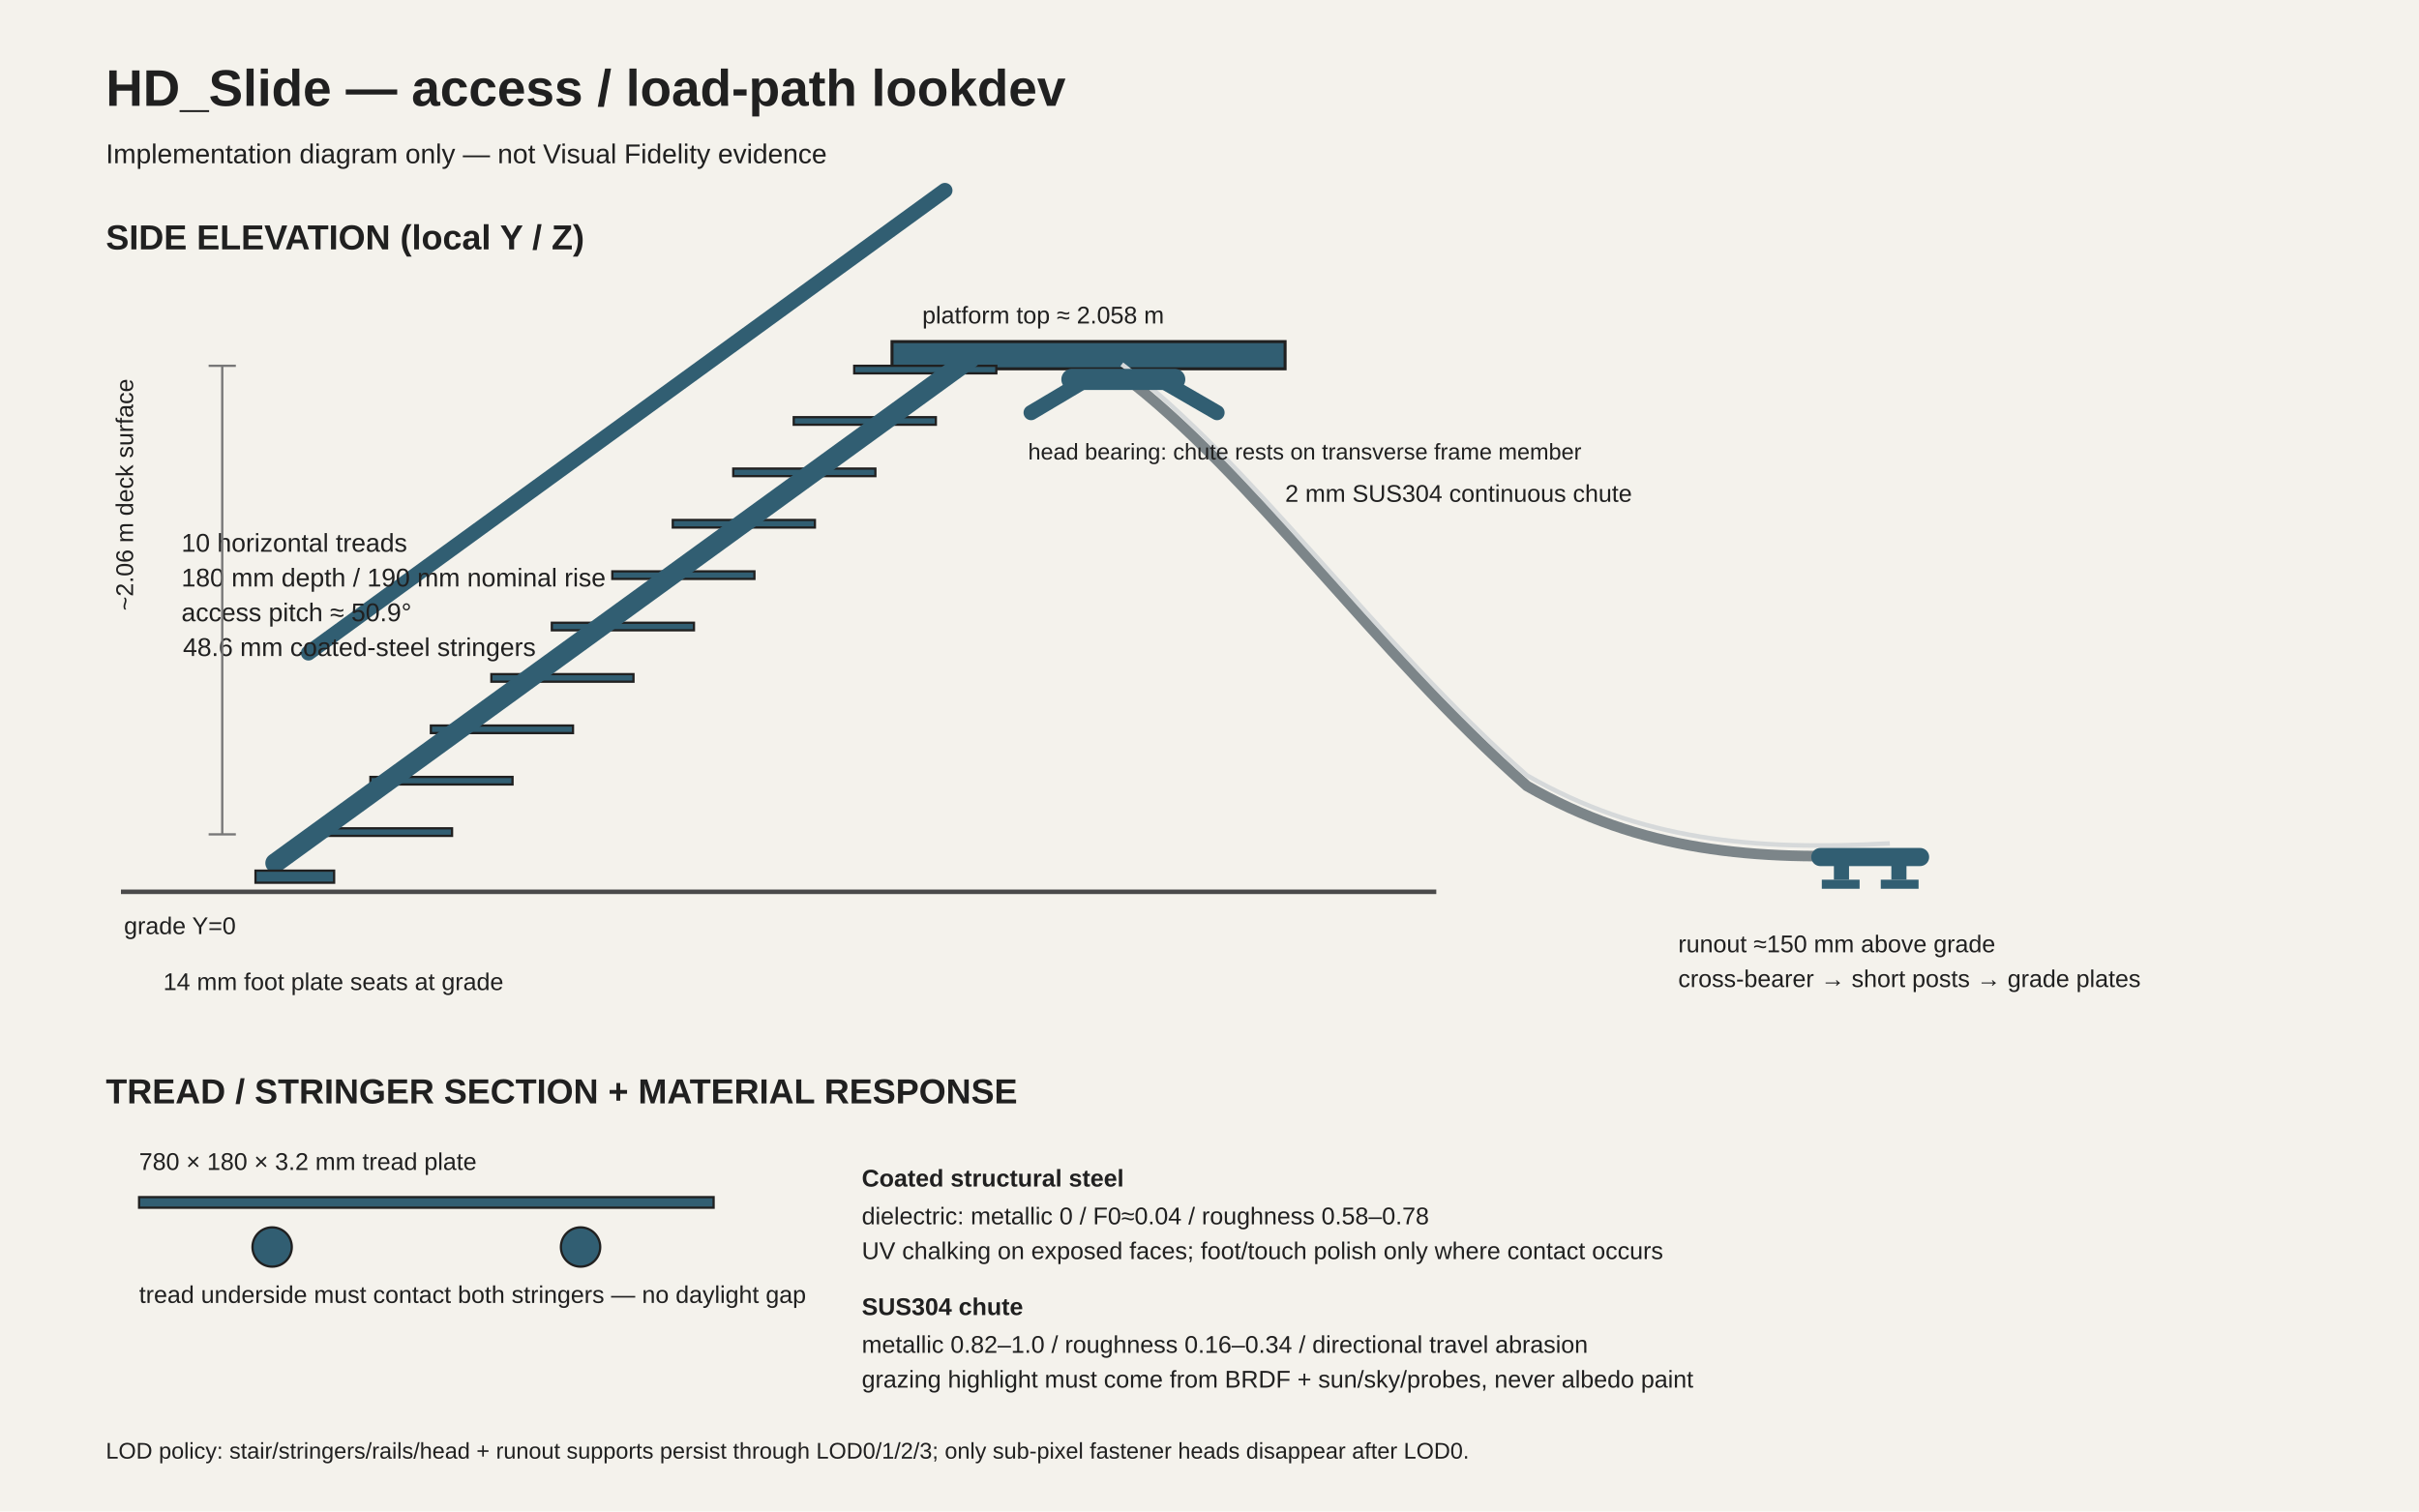
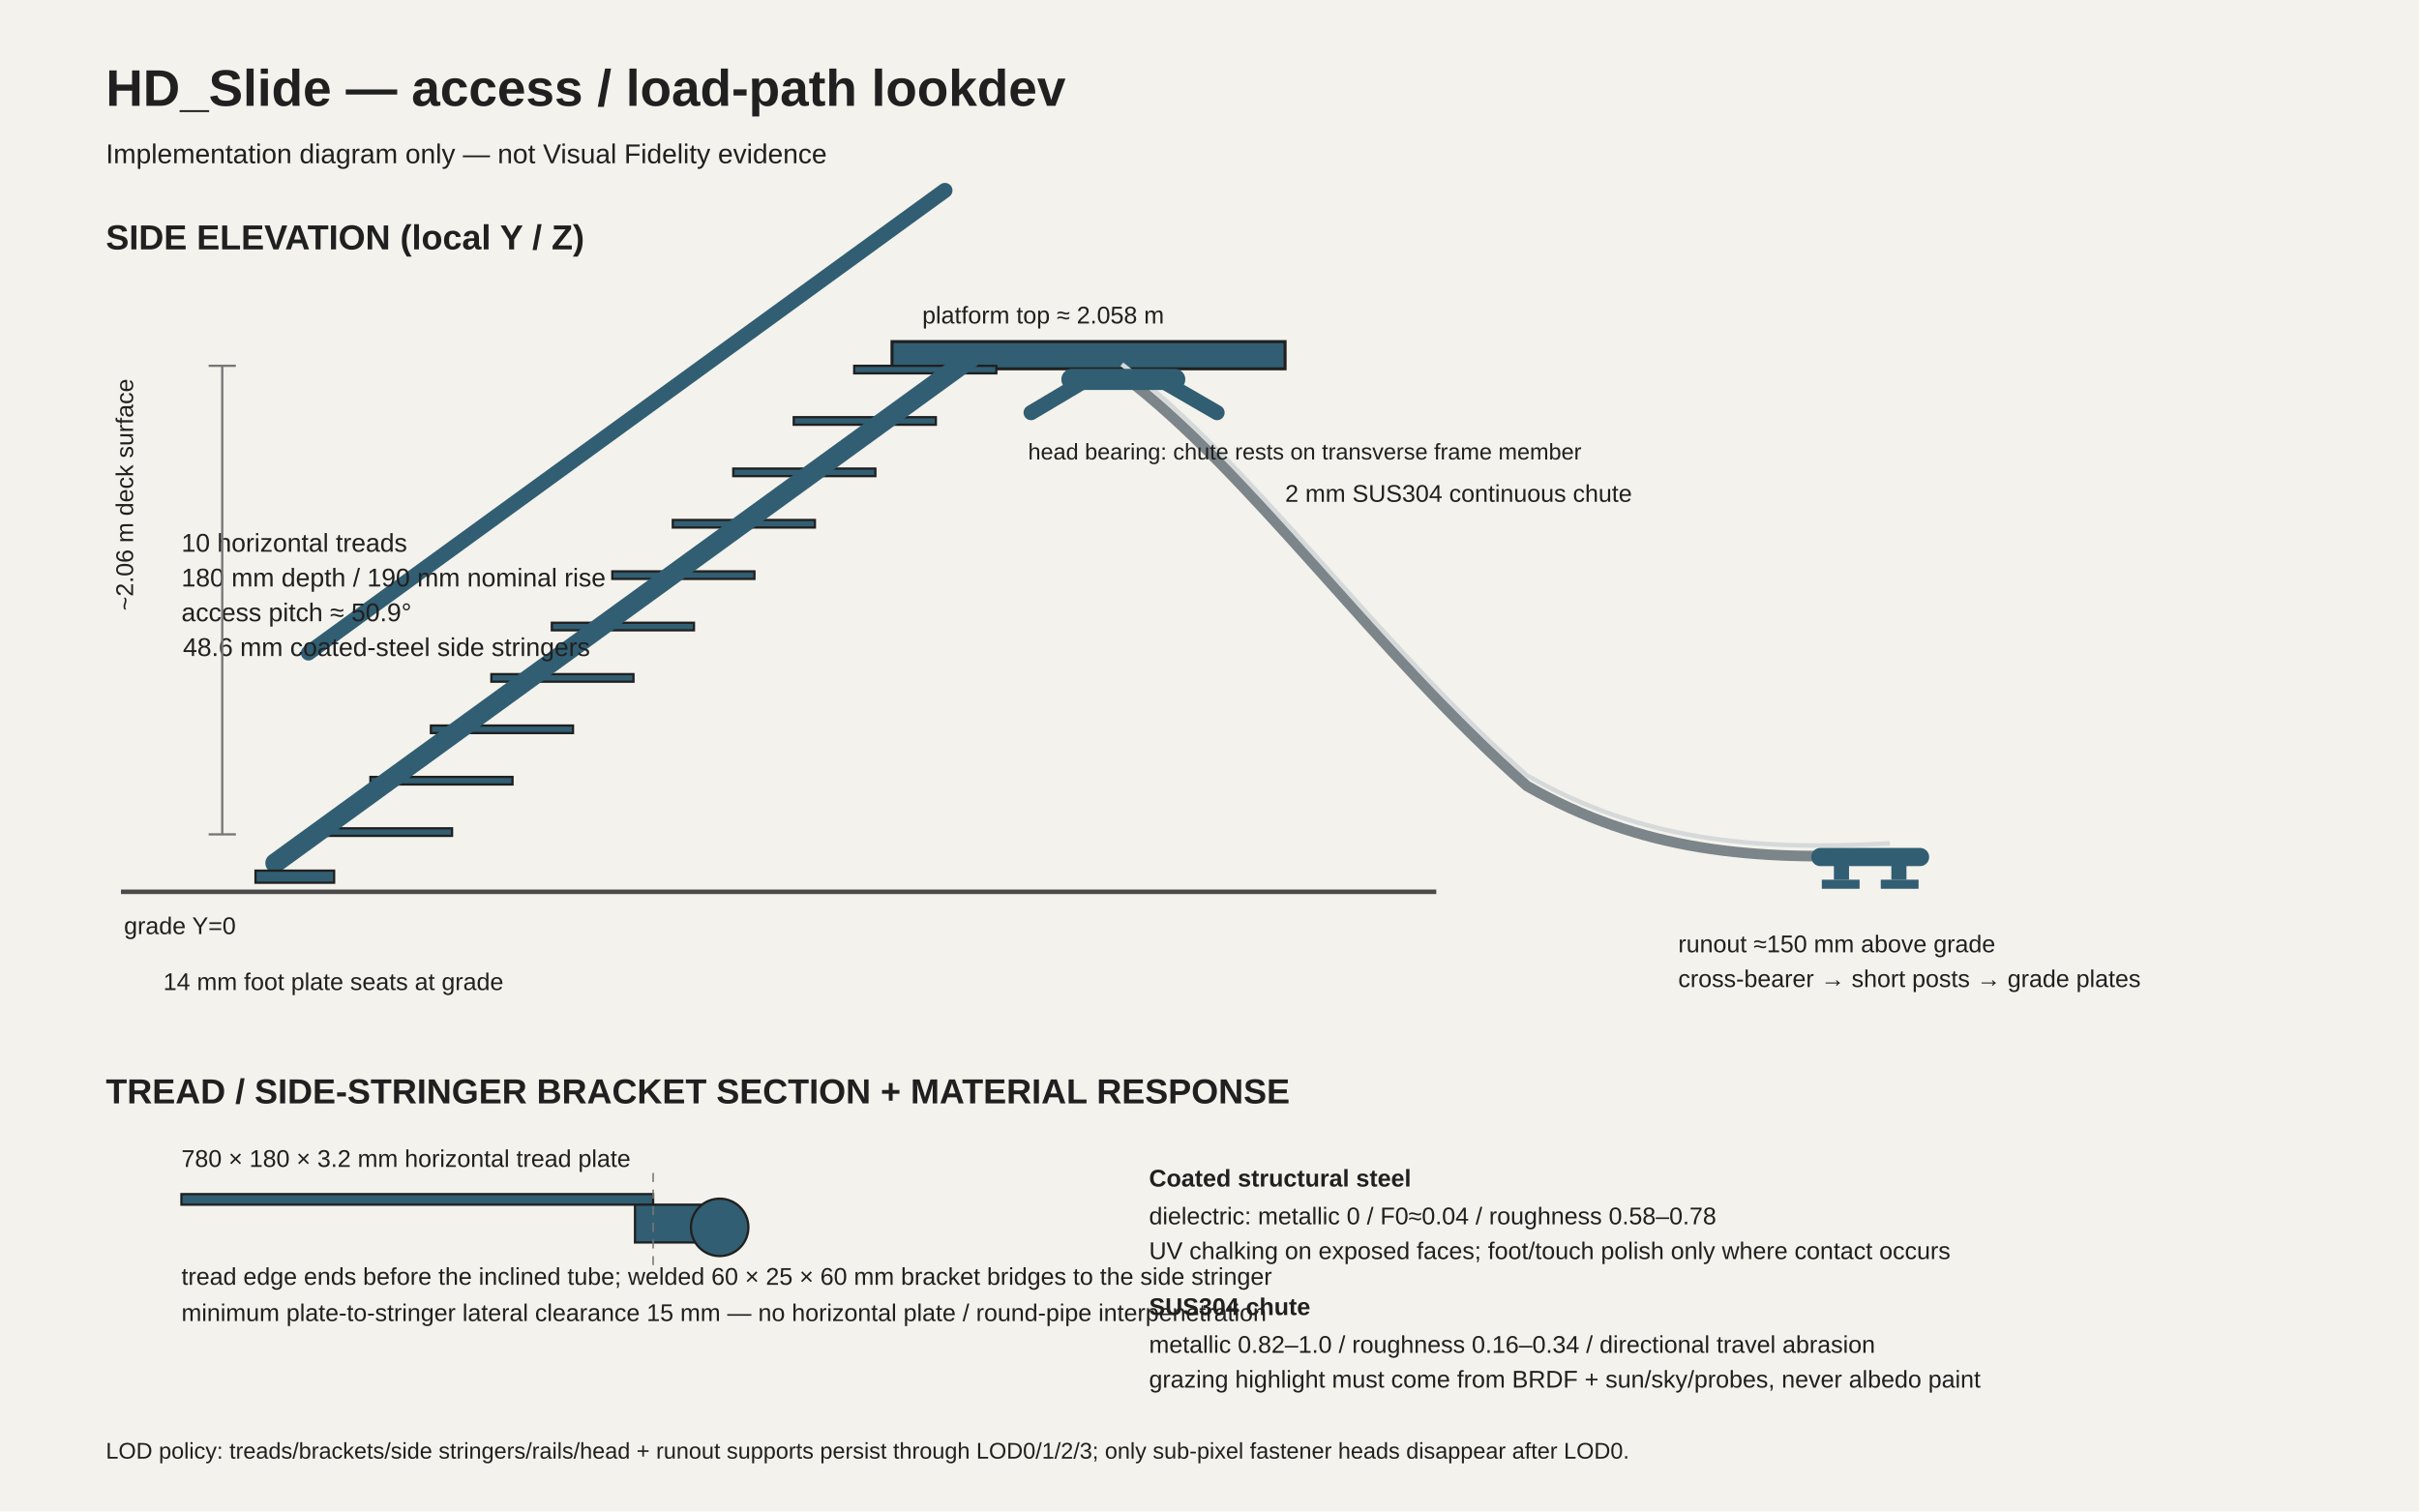
<svg xmlns="http://www.w3.org/2000/svg" width="1600" height="1000" viewBox="0 0 1600 1000">
  <rect width="1600" height="1000" fill="#f4f2ec" />
  <g font-family="Arial, Helvetica, sans-serif" fill="#202020">
    <text x="70" y="70" font-size="34" font-weight="700">HD_Slide — access / load-path lookdev</text>
    <text x="70" y="108" font-size="18">Implementation diagram only — not Visual Fidelity evidence</text>
    <text x="70" y="165" font-size="23" font-weight="700">SIDE ELEVATION (local Y / Z)</text>
    <line x1="80" y1="590" x2="950" y2="590" stroke="#4a4a4a" stroke-width="3" />
    <text x="82" y="618" font-size="16">grade Y=0</text>
    <rect x="590" y="226" width="260" height="18" fill="#315e72" stroke="#202020" stroke-width="2" />
    <text x="610" y="214" font-size="16">platform top ≈ 2.058 m</text>
    <g fill="#315e72" stroke="#202020" stroke-width="1.5">
      <rect x="205" y="548" width="94" height="5" />
      <rect x="245" y="514" width="94" height="5" />
      <rect x="285" y="480" width="94" height="5" />
      <rect x="325" y="446" width="94" height="5" />
      <rect x="365" y="412" width="94" height="5" />
      <rect x="405" y="378" width="94" height="5" />
      <rect x="445" y="344" width="94" height="5" />
      <rect x="485" y="310" width="94" height="5" />
      <rect x="525" y="276" width="94" height="5" />
      <rect x="565" y="242" width="94" height="5" />
    </g>
    <line x1="182" y1="571" x2="642" y2="237" stroke="#315e72" stroke-width="13" stroke-linecap="round" />
    <line x1="204" y1="432" x2="625" y2="126" stroke="#315e72" stroke-width="10" stroke-linecap="round" />
    <text x="120" y="365" font-size="17">10 horizontal treads</text>
    <text x="120" y="388" font-size="17">180 mm depth / 190 mm nominal rise</text>
    <text x="120" y="411" font-size="17">access pitch ≈ 50.9°</text>
-     <text x="121" y="434" font-size="17">48.6 mm coated-steel stringers</text>
+     <text x="121" y="434" font-size="17">48.6 mm coated-steel side stringers</text>
    <rect x="169" y="576" width="52" height="8" fill="#315e72" stroke="#202020" stroke-width="1.5" />
    <text x="108" y="655" font-size="16">14 mm foot plate seats at grade</text>
    <path d="M 742 248 C 828 313, 910 432, 1010 520 C 1085 563, 1160 570, 1250 565" fill="none" stroke="#7c8589" stroke-width="7" />
    <path d="M 742 241 C 828 306, 910 425, 1010 513 C 1085 556, 1160 563, 1250 558" fill="none" stroke="#d6d9da" stroke-width="3" />
    <text x="850" y="332" font-size="16">2 mm SUS304 continuous chute</text>
    <line x1="709" y1="251" x2="777" y2="251" stroke="#315e72" stroke-width="14" stroke-linecap="round" />
    <line x1="719" y1="251" x2="682" y2="273" stroke="#315e72" stroke-width="10" stroke-linecap="round" />
    <line x1="767" y1="251" x2="805" y2="273" stroke="#315e72" stroke-width="10" stroke-linecap="round" />
    <text x="680" y="304" font-size="15">head bearing: chute rests on transverse frame member</text>
    <line x1="1204" y1="567" x2="1270" y2="567" stroke="#315e72" stroke-width="12" stroke-linecap="round" />
    <line x1="1218" y1="567" x2="1218" y2="582" stroke="#315e72" stroke-width="10" />
    <line x1="1256" y1="567" x2="1256" y2="582" stroke="#315e72" stroke-width="10" />
    <rect x="1205" y="582" width="25" height="6" fill="#315e72" />
    <rect x="1244" y="582" width="25" height="6" fill="#315e72" />
    <text x="1110" y="630" font-size="16">runout ≈150 mm above grade</text>
    <text x="1110" y="653" font-size="16">cross-bearer → short posts → grade plates</text>
    <line x1="147" y1="552" x2="147" y2="242" stroke="#777" stroke-width="1.5" />
    <line x1="138" y1="552" x2="156" y2="552" stroke="#777" stroke-width="1.5" />
    <line x1="138" y1="242" x2="156" y2="242" stroke="#777" stroke-width="1.5" />
    <text x="88" y="404" font-size="16" transform="rotate(-90 88 404)">~2.06 m deck surface</text>
-     <text x="70" y="730" font-size="23" font-weight="700">TREAD / STRINGER SECTION + MATERIAL RESPONSE</text>
-     <rect x="92" y="792" width="380" height="7" fill="#315e72" stroke="#202020" stroke-width="1.5" />
-     <circle cx="180" cy="825" r="13" fill="#315e72" stroke="#202020" stroke-width="1.5" />
-     <circle cx="384" cy="825" r="13" fill="#315e72" stroke="#202020" stroke-width="1.5" />
-     <text x="92" y="774" font-size="16">780 × 180 × 3.2 mm tread plate</text>
-     <text x="92" y="862" font-size="16">tread underside must contact both stringers — no daylight gap</text>
+     <text x="70" y="730" font-size="23" font-weight="700">TREAD / SIDE-STRINGER BRACKET SECTION + MATERIAL RESPONSE</text>
+     <rect x="120" y="790" width="312" height="7" fill="#315e72" stroke="#202020" stroke-width="1.5" />
+     <rect x="420" y="797" width="48" height="25" fill="#315e72" stroke="#202020" stroke-width="1.5" />
+     <circle cx="476" cy="812" r="19" fill="#315e72" stroke="#202020" stroke-width="1.5" />
+     <line x1="432" y1="776" x2="432" y2="838" stroke="#777" stroke-dasharray="6 5" />
+     <text x="120" y="772" font-size="16">780 × 180 × 3.2 mm horizontal tread plate</text>
+     <text x="120" y="850" font-size="16">tread edge ends before the inclined tube; welded 60 × 25 × 60 mm bracket bridges to the side stringer</text>
+     <text x="120" y="874" font-size="16">minimum plate-to-stringer lateral clearance 15 mm — no horizontal plate / round-pipe interpenetration</text>
    <g font-size="16">
-       <text x="570" y="785" font-weight="700">Coated structural steel</text>
-       <text x="570" y="810">dielectric: metallic 0 / F0≈0.04 / roughness 0.58–0.78</text>
-       <text x="570" y="833">UV chalking on exposed faces; foot/touch polish only where contact occurs</text>
-       <text x="570" y="870" font-weight="700">SUS304 chute</text>
-       <text x="570" y="895">metallic 0.82–1.0 / roughness 0.16–0.34 / directional travel abrasion</text>
-       <text x="570" y="918">grazing highlight must come from BRDF + sun/sky/probes, never albedo paint</text>
+       <text x="760" y="785" font-weight="700">Coated structural steel</text>
+       <text x="760" y="810">dielectric: metallic 0 / F0≈0.04 / roughness 0.58–0.78</text>
+       <text x="760" y="833">UV chalking on exposed faces; foot/touch polish only where contact occurs</text>
+       <text x="760" y="870" font-weight="700">SUS304 chute</text>
+       <text x="760" y="895">metallic 0.82–1.0 / roughness 0.16–0.34 / directional travel abrasion</text>
+       <text x="760" y="918">grazing highlight must come from BRDF + sun/sky/probes, never albedo paint</text>
    </g>
-     <text x="70" y="965" font-size="15">LOD policy: stair/stringers/rails/head + runout supports persist through LOD0/1/2/3; only sub-pixel fastener heads disappear after LOD0.</text>
+     <text x="70" y="965" font-size="15">LOD policy: treads/brackets/side stringers/rails/head + runout supports persist through LOD0/1/2/3; only sub-pixel fastener heads disappear after LOD0.</text>
  </g>
</svg>
